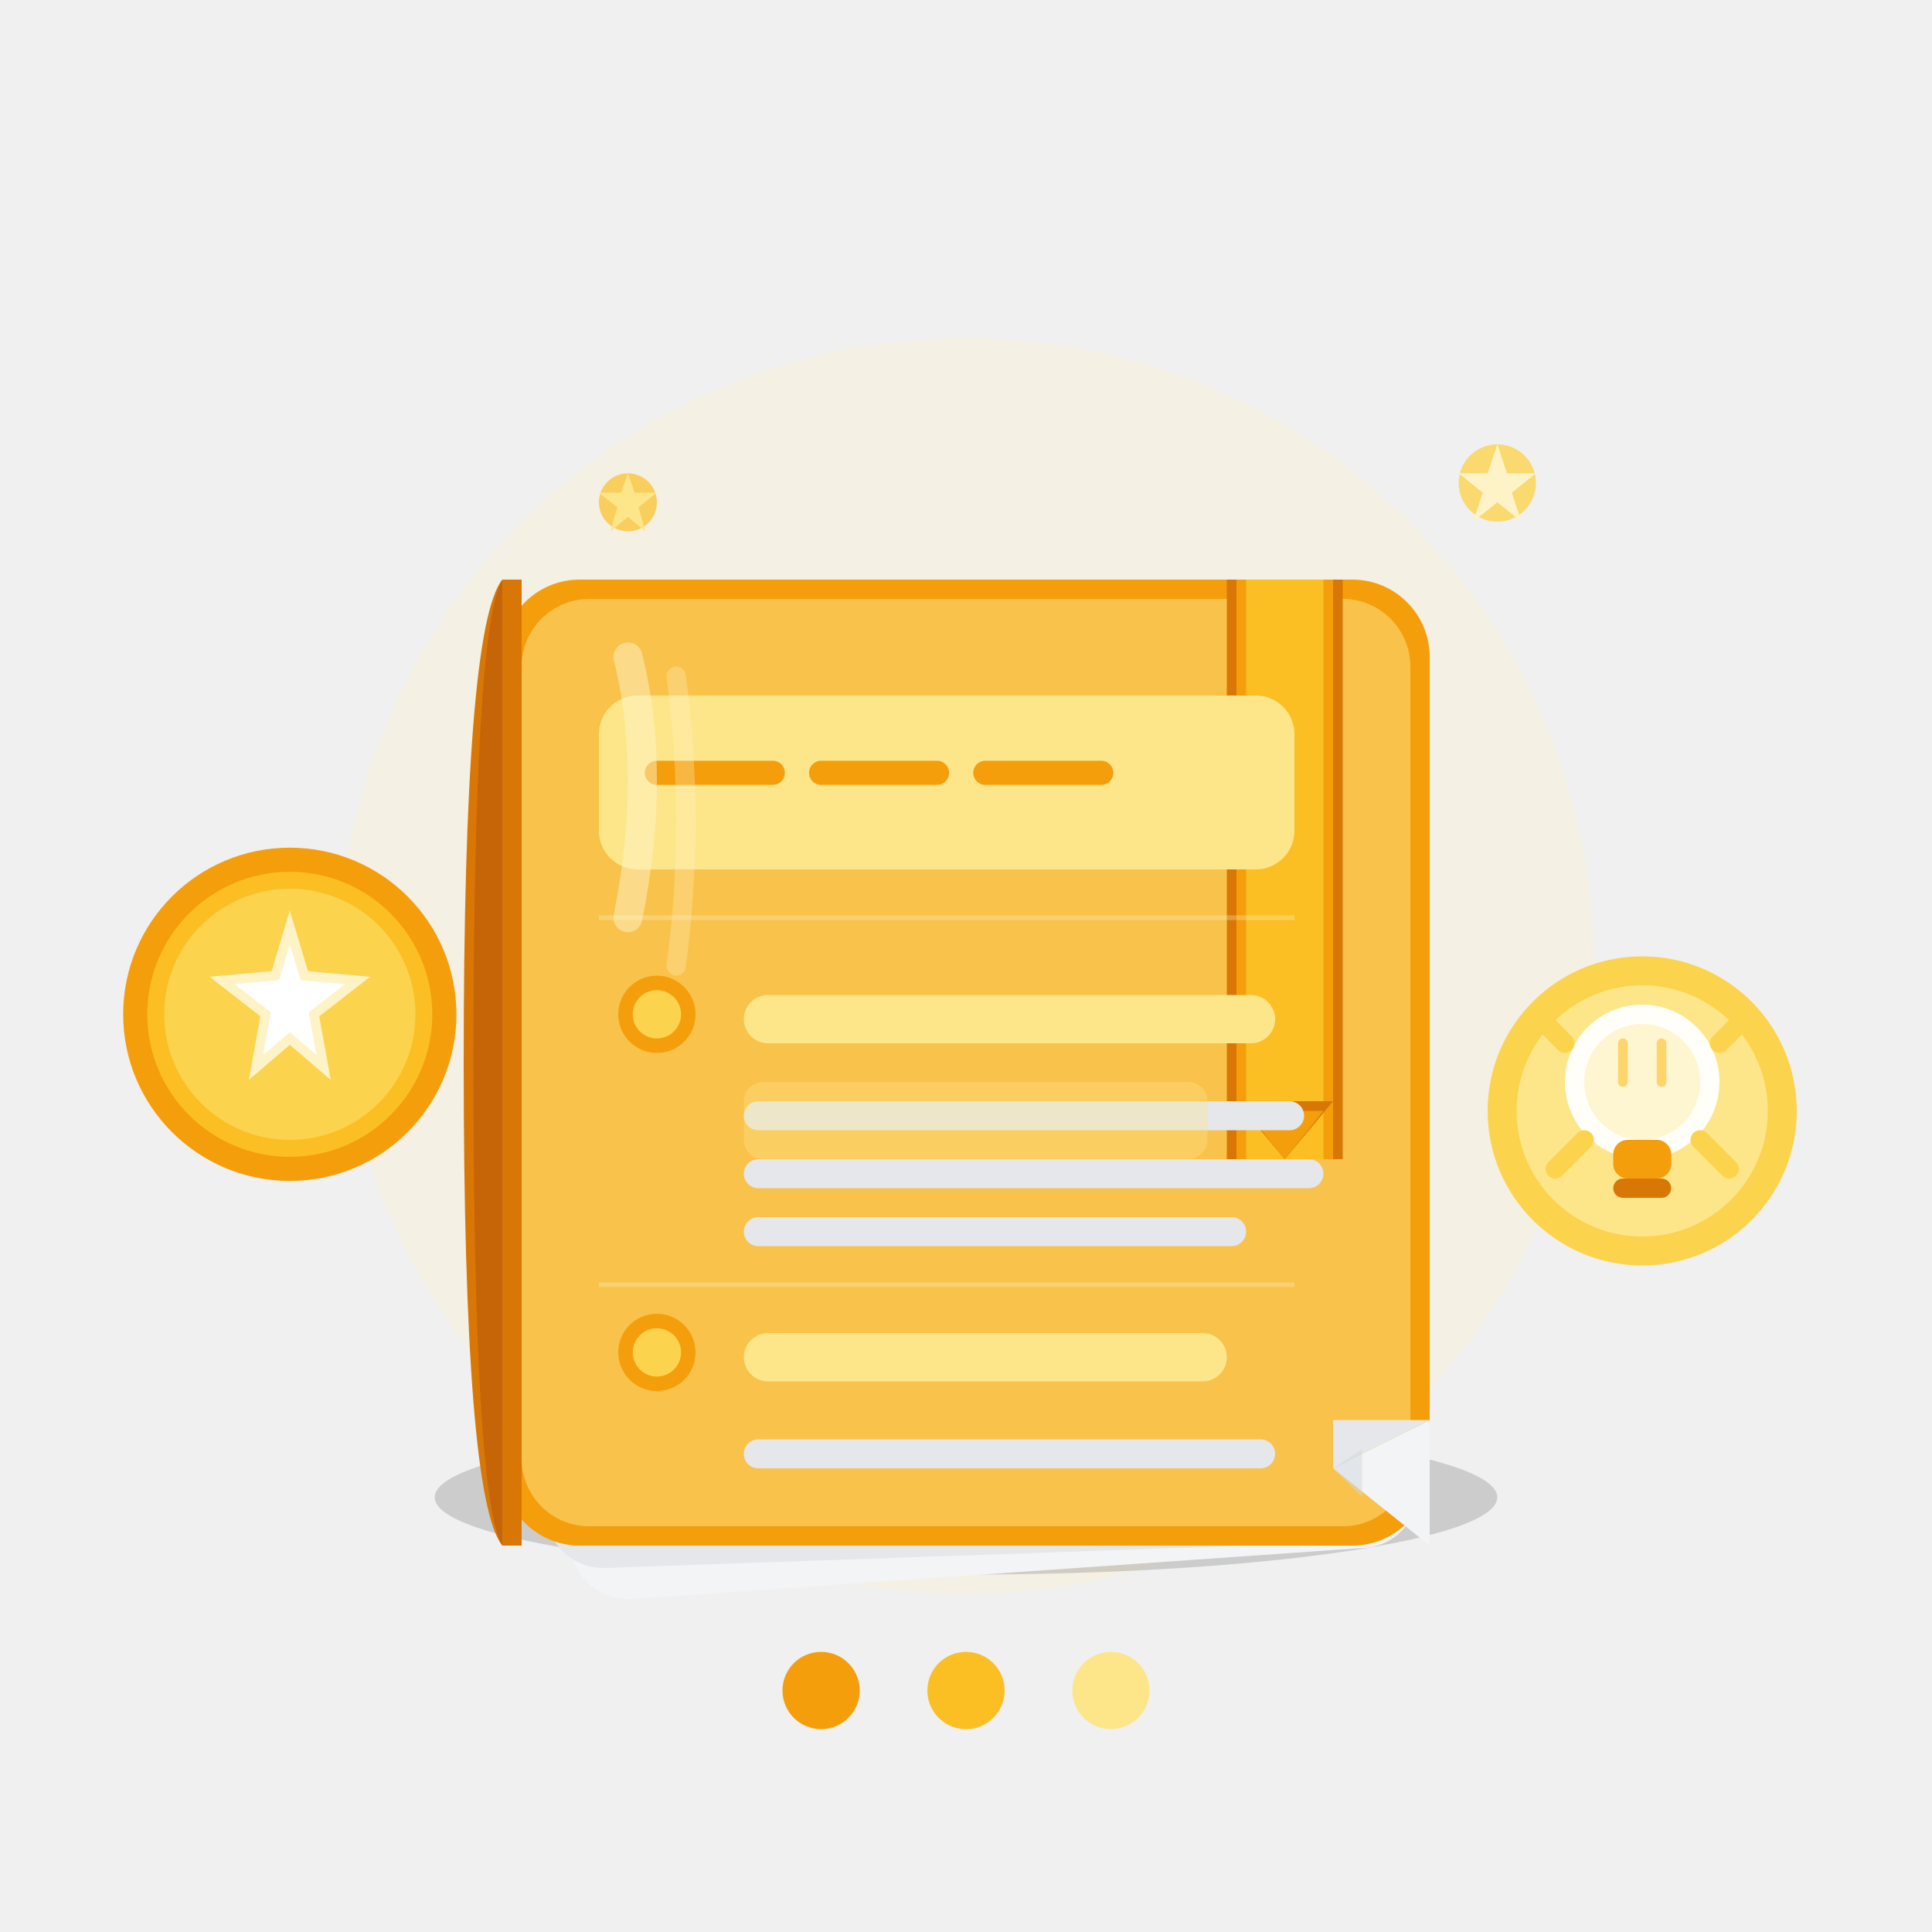
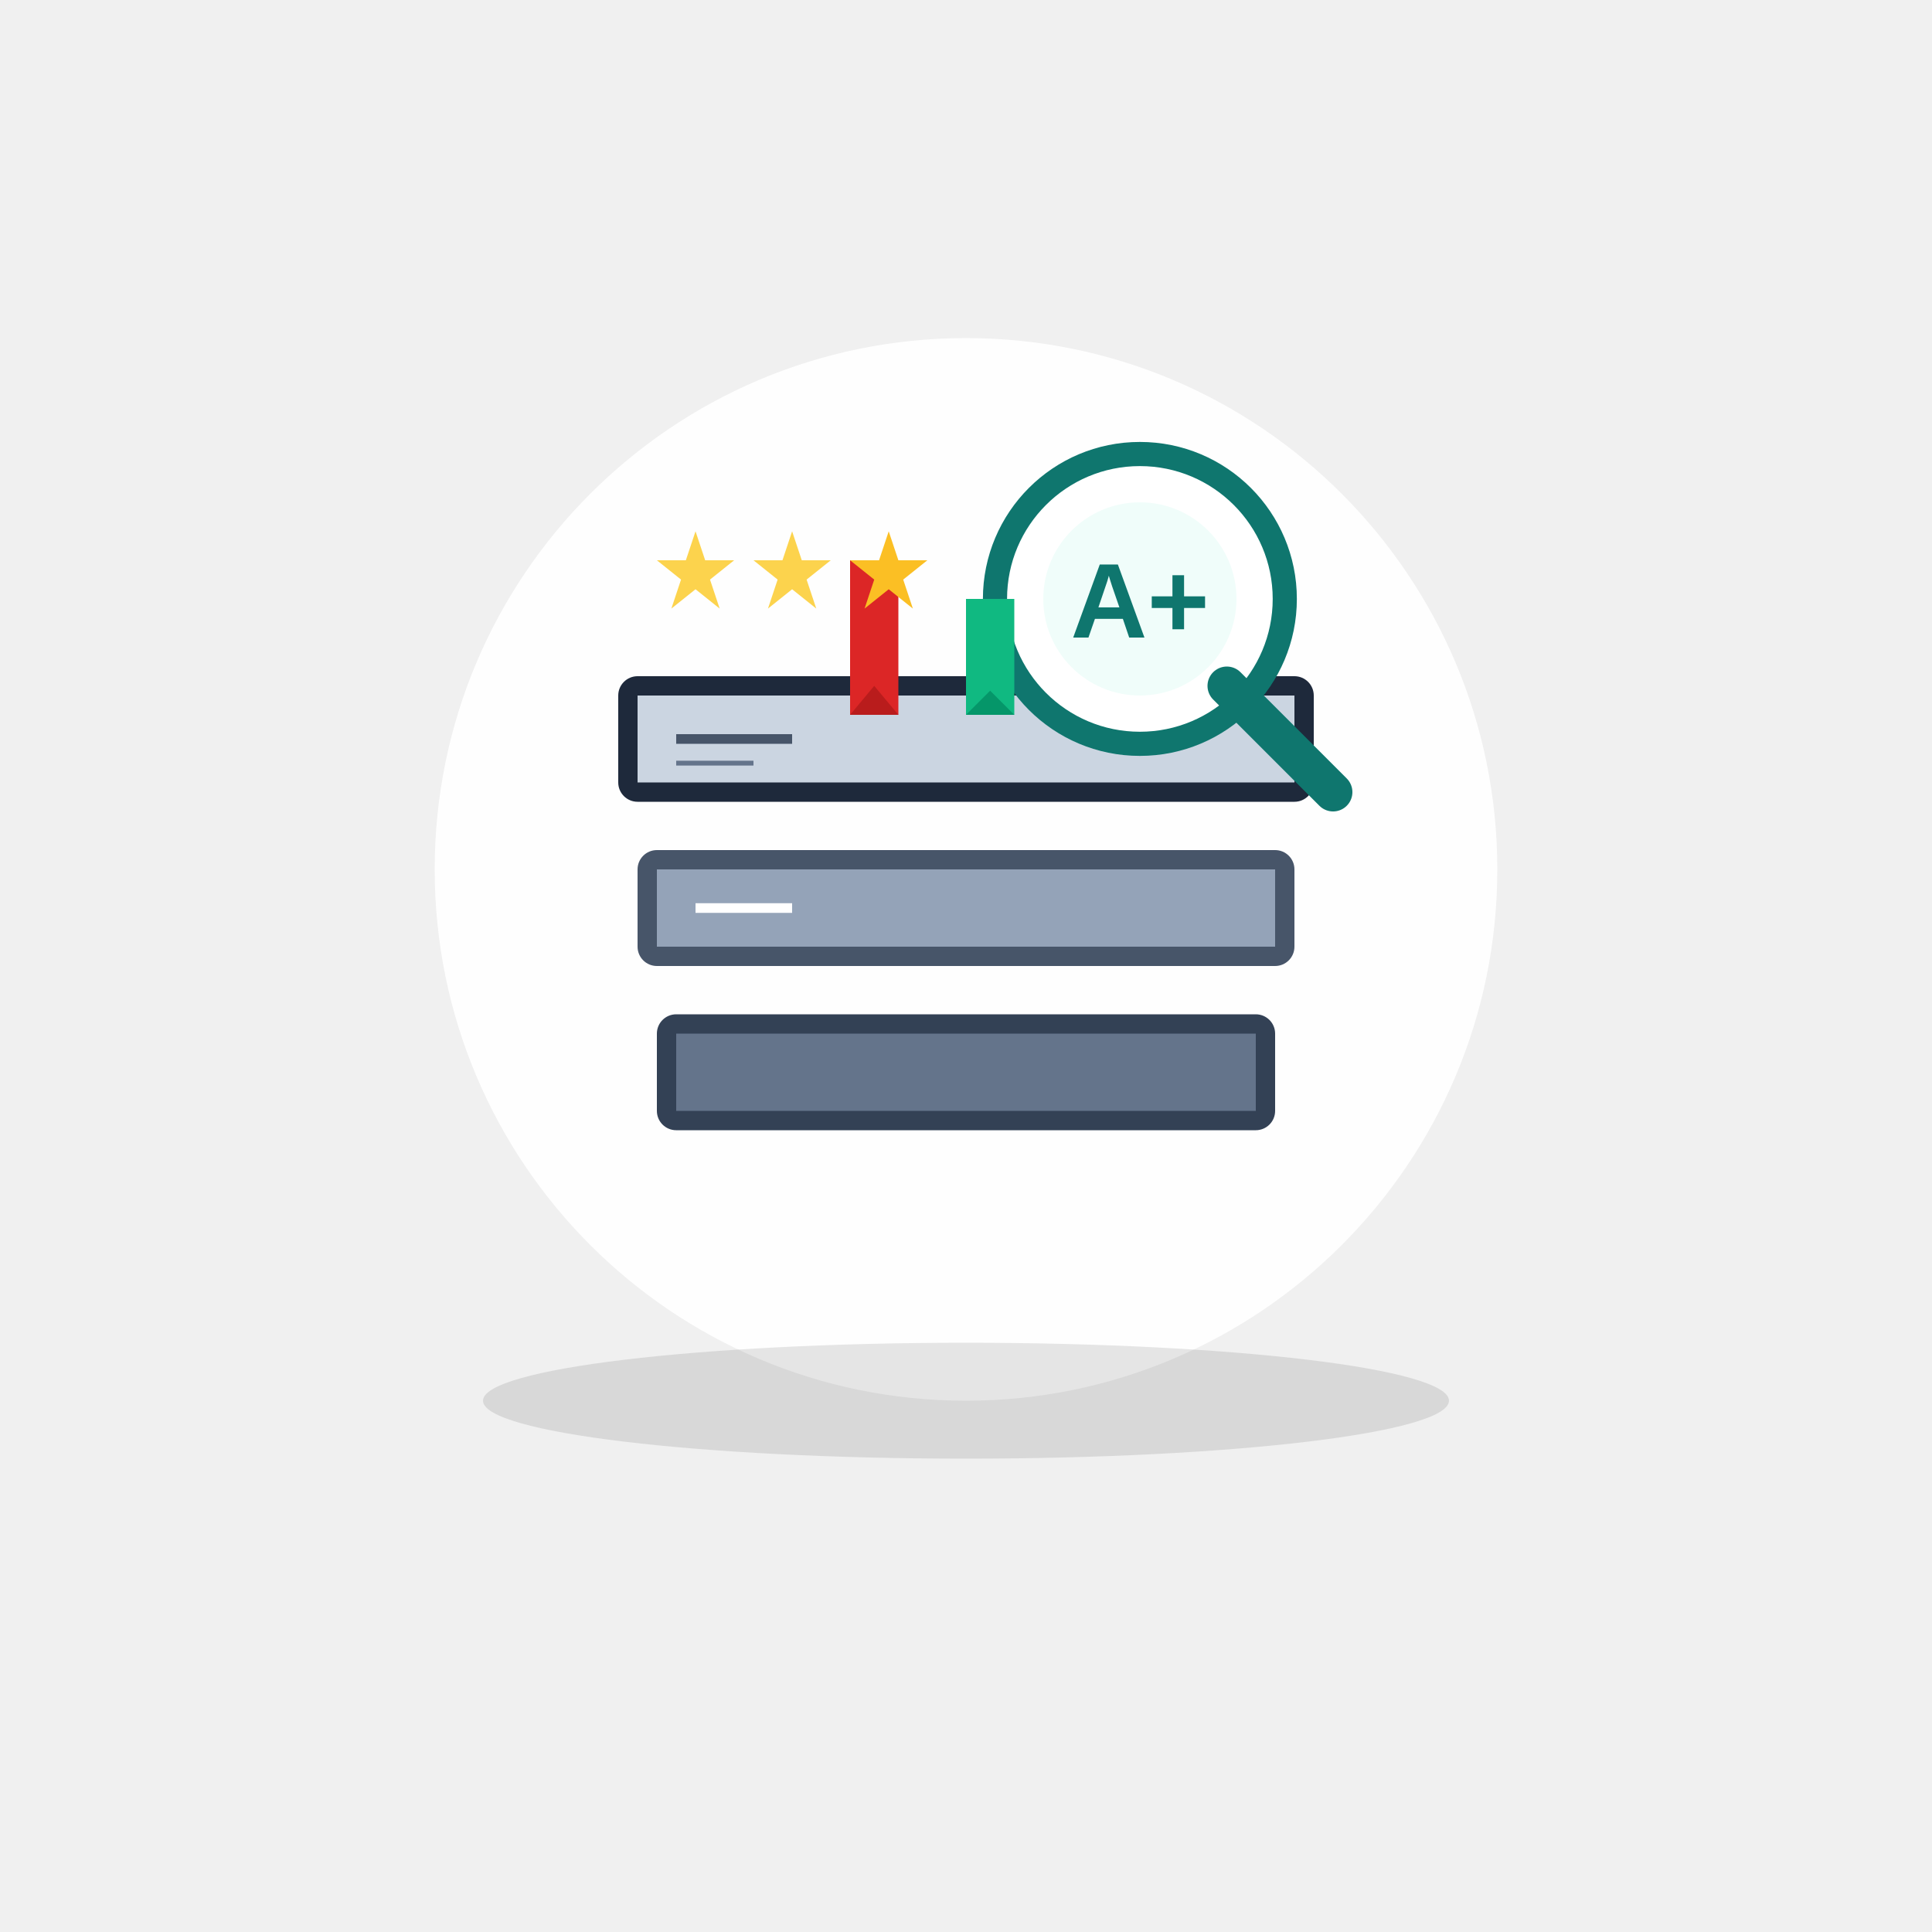
<svg xmlns="http://www.w3.org/2000/svg" width="200" height="200" viewBox="0 0 200 200" fill="none">
-   <circle cx="100" cy="100" r="65" fill="#FEF3C7" opacity="0.3" />
-   <ellipse cx="100" cy="155" rx="55" ry="8" fill="#000000" opacity="0.15" />
-   <rect x="56" y="68" width="88" height="95" rx="6" fill="#F3F4F6" transform="rotate(-4 100 115)" />
-   <rect x="55" y="66" width="88" height="95" rx="6" fill="#E5E7EB" transform="rotate(-2 99.5 113.5)" />
-   <rect x="54" y="64" width="88" height="95" rx="6" fill="#D1D5DB" transform="rotate(-1 99 112)" />
-   <rect x="52" y="60" width="96" height="100" rx="8" fill="#F59E0B" />
-   <rect x="54" y="62" width="92" height="96" rx="7" fill="url(#coverGradient)" />
-   <path d="M52 60 Q48 65 48 110 Q48 155 52 160 L54 160 L54 60 Z" fill="#D97706" />
-   <path d="M52 60 Q49 65 49 110 Q49 155 52 160" fill="#B45309" opacity="0.5" />
-   <rect x="127" y="60" width="12" height="60" fill="#D97706" />
-   <rect x="128" y="60" width="10" height="60" fill="#F59E0B" />
-   <rect x="129" y="60" width="8" height="60" fill="#FBBF24" />
-   <path d="M133 120 L128 114 L138 114 Z" fill="#D97706" />
-   <path d="M133 120 L129 115 L137 115 Z" fill="#F59E0B" />
-   <rect x="62" y="72" width="72" height="18" rx="4" fill="url(#titleGradient)" />
-   <rect x="63" y="73" width="70" height="16" rx="3" fill="#FDE68A" opacity="0.4" />
-   <path d="M68 80 L80 80 M85 80 L97 80 M102 80 L114 80" stroke="#F59E0B" stroke-width="2.5" stroke-linecap="round" />
-   <circle cx="68" cy="105" r="4" fill="#F59E0B" />
-   <circle cx="68" cy="105" r="2.5" fill="#FCD34D" />
-   <rect x="77" y="103" width="55" height="5" rx="2.5" fill="url(#highlightGradient)" />
-   <rect x="77" y="114" width="58" height="3" rx="1.5" fill="#E5E7EB" />
-   <rect x="77" y="120" width="60" height="3" rx="1.5" fill="#E5E7EB" />
-   <rect x="77" y="126" width="52" height="3" rx="1.5" fill="#E5E7EB" />
-   <rect x="77" y="112" width="48" height="8" rx="2" fill="#FDE68A" opacity="0.35" />
-   <circle cx="68" cy="140" r="4" fill="#F59E0B" />
-   <circle cx="68" cy="140" r="2.5" fill="#FCD34D" />
-   <rect x="77" y="138" width="50" height="5" rx="2.5" fill="url(#highlightGradient)" />
-   <rect x="77" y="149" width="55" height="3" rx="1.5" fill="#E5E7EB" />
-   <line x1="62" y1="95" x2="134" y2="95" stroke="#FEF3C7" stroke-width="0.5" opacity="0.3" />
-   <line x1="62" y1="133" x2="134" y2="133" stroke="#FEF3C7" stroke-width="0.5" opacity="0.3" />
-   <path d="M138 152 L148 147 L148 160 Z" fill="#F3F4F6" />
-   <path d="M138 152 L148 147 L138 147 Z" fill="#E5E7EB" />
-   <path d="M138 152 L141 150 L141 155 Z" fill="#D1D5DB" opacity="0.5" />
-   <circle cx="30" cy="105" r="16" fill="#FBBF24" stroke="#F59E0B" stroke-width="2.5" />
-   <circle cx="30" cy="105" r="13" fill="#FCD34D" />
-   <path d="M30 96 L31.5 101 L37 101.5 L32.5 105 L33.5 110.5 L30 107.5 L26.5 110.5 L27.5 105 L23 101.5 L28.5 101 Z" fill="#FFFFFF" stroke="#FEF3C7" stroke-width="1" />
-   <circle cx="170" cy="115" r="16" fill="#FCD34D" />
-   <circle cx="170" cy="115" r="13" fill="#FDE68A" />
-   <circle cx="170" cy="112" r="8" fill="#FFFFFF" opacity="0.95" />
-   <circle cx="170" cy="112" r="6" fill="#FEF3C7" opacity="0.8" />
-   <path d="M168 112 L168 108 M172 112 L172 108" stroke="#FBBF24" stroke-width="1" stroke-linecap="round" opacity="0.6" />
-   <rect x="167" y="118" width="6" height="4" rx="1.5" fill="#F59E0B" />
-   <rect x="167" y="122" width="6" height="2" rx="1" fill="#D97706" />
-   <line x1="162" y1="108" x2="159" y2="105" stroke="#FCD34D" stroke-width="2" stroke-linecap="round" />
-   <line x1="178" y1="108" x2="181" y2="105" stroke="#FCD34D" stroke-width="2" stroke-linecap="round" />
-   <line x1="164" y1="118" x2="161" y2="121" stroke="#FCD34D" stroke-width="2" stroke-linecap="round" />
-   <line x1="176" y1="118" x2="179" y2="121" stroke="#FCD34D" stroke-width="2" stroke-linecap="round" />
-   <circle cx="155" cy="50" r="4" fill="#FCD34D" opacity="0.8" />
-   <path d="M155 46 L156 49 L159 49 L156.5 51 L157.5 54 L155 52 L152.5 54 L153.5 51 L151 49 L154 49 Z" fill="#FEF3C7" />
-   <circle cx="65" cy="52" r="3" fill="#FBBF24" opacity="0.7" />
-   <path d="M65 49 L65.7 51 L68 51 L66.1 52.5 L66.8 55 L65 53.5 L63.2 55 L63.9 52.5 L62 51 L64.3 51 Z" fill="#FDE68A" />
-   <path d="M65 68 Q68 80 65 95" stroke="#FEF3C7" stroke-width="3" stroke-linecap="round" opacity="0.5" />
-   <path d="M70 70 Q72 85 70 100" stroke="#FEF3C7" stroke-width="2" stroke-linecap="round" opacity="0.3" />
-   <circle cx="85" cy="175" r="4" fill="#F59E0B" />
-   <circle cx="100" cy="175" r="4" fill="#FBBF24" />
-   <circle cx="115" cy="175" r="4" fill="#FDE68A" />
-   <defs>
-     <linearGradient id="coverGradient" x1="100" y1="62" x2="100" y2="158">
-       <stop offset="0%" stop-color="#FDE68A" stop-opacity="0.5" />
-       <stop offset="50%" stop-color="#FCD34D" />
-       <stop offset="100%" stop-color="#F59E0B" />
-     </linearGradient>
-     <linearGradient id="titleGradient" x1="62" y1="72" x2="134" y2="90">
-       <stop offset="0%" stop-color="#FDE68A" />
-       <stop offset="100%" stop-color="#FCD34D" />
-     </linearGradient>
-     <linearGradient id="highlightGradient" x1="77" y1="103" x2="132" y2="108">
-       <stop offset="0%" stop-color="#FDE68A" />
-       <stop offset="100%" stop-color="#FBBF24" />
-     </linearGradient>
-   </defs>
+   <circle cx="100" cy="90" r="55" fill="white" opacity="0.95" />
+   <ellipse cx="100" cy="145" rx="50" ry="6" fill="#000000" opacity="0.1" />
+   <rect x="68" y="105" width="64" height="12" rx="2" fill="#334155" />
+   <rect x="70" y="107" width="60" height="8" fill="#64748B" />
+   <rect x="66" y="88" width="68" height="12" rx="2" fill="#475569" />
+   <rect x="68" y="90" width="64" height="8" fill="#94A3B8" />
+   <line x1="72" y1="94" x2="82" y2="94" stroke="white" stroke-width="1" />
+   <rect x="64" y="70" width="72" height="13" rx="2" fill="#1E293B" />
+   <rect x="66" y="72" width="68" height="9" fill="#CBD5E1" />
+   <line x1="70" y1="76.5" x2="82" y2="76.5" stroke="#475569" stroke-width="1" />
+   <line x1="70" y1="79" x2="78" y2="79" stroke="#64748B" stroke-width="0.5" />
+   <circle cx="118" cy="62" r="15" fill="white" stroke="#0F766E" stroke-width="2.5" />
+   <circle cx="118" cy="62" r="10" fill="#F0FDFA" />
+   <line x1="127" y1="71" x2="138" y2="82" stroke="#0F766E" stroke-width="4" stroke-linecap="round" />
+   <text x="118" y="66" font-family="Arial" font-size="11" font-weight="bold" fill="#0F766E" text-anchor="middle">A+</text>
+   <rect x="88" y="58" width="5" height="16" fill="#DC2626" />
+   <path d="M88 74 L90.5 71 L93 74 Z" fill="#B91C1C" />
+   <rect x="100" y="62" width="5" height="12" fill="#10B981" />
+   <path d="M100 74 L102.5 71.5 L105 74 Z" fill="#059669" />
+   <path d="M72 55 L73 58 L76 58 L73.5 60 L74.5 63 L72 61 L69.5 63 L70.5 60 L68 58 L71 58 Z" fill="#FCD34D" />
+   <path d="M82 55 L83 58 L86 58 L83.5 60 L84.5 63 L82 61 L79.5 63 L80.5 60 L78 58 L81 58 Z" fill="#FCD34D" />
+   <path d="M92 55 L93 58 L96 58 L93.5 60 L94.5 63 L92 61 L89.5 63 L90.5 60 L88 58 L91 58 Z" fill="#FBBF24" />
</svg>
